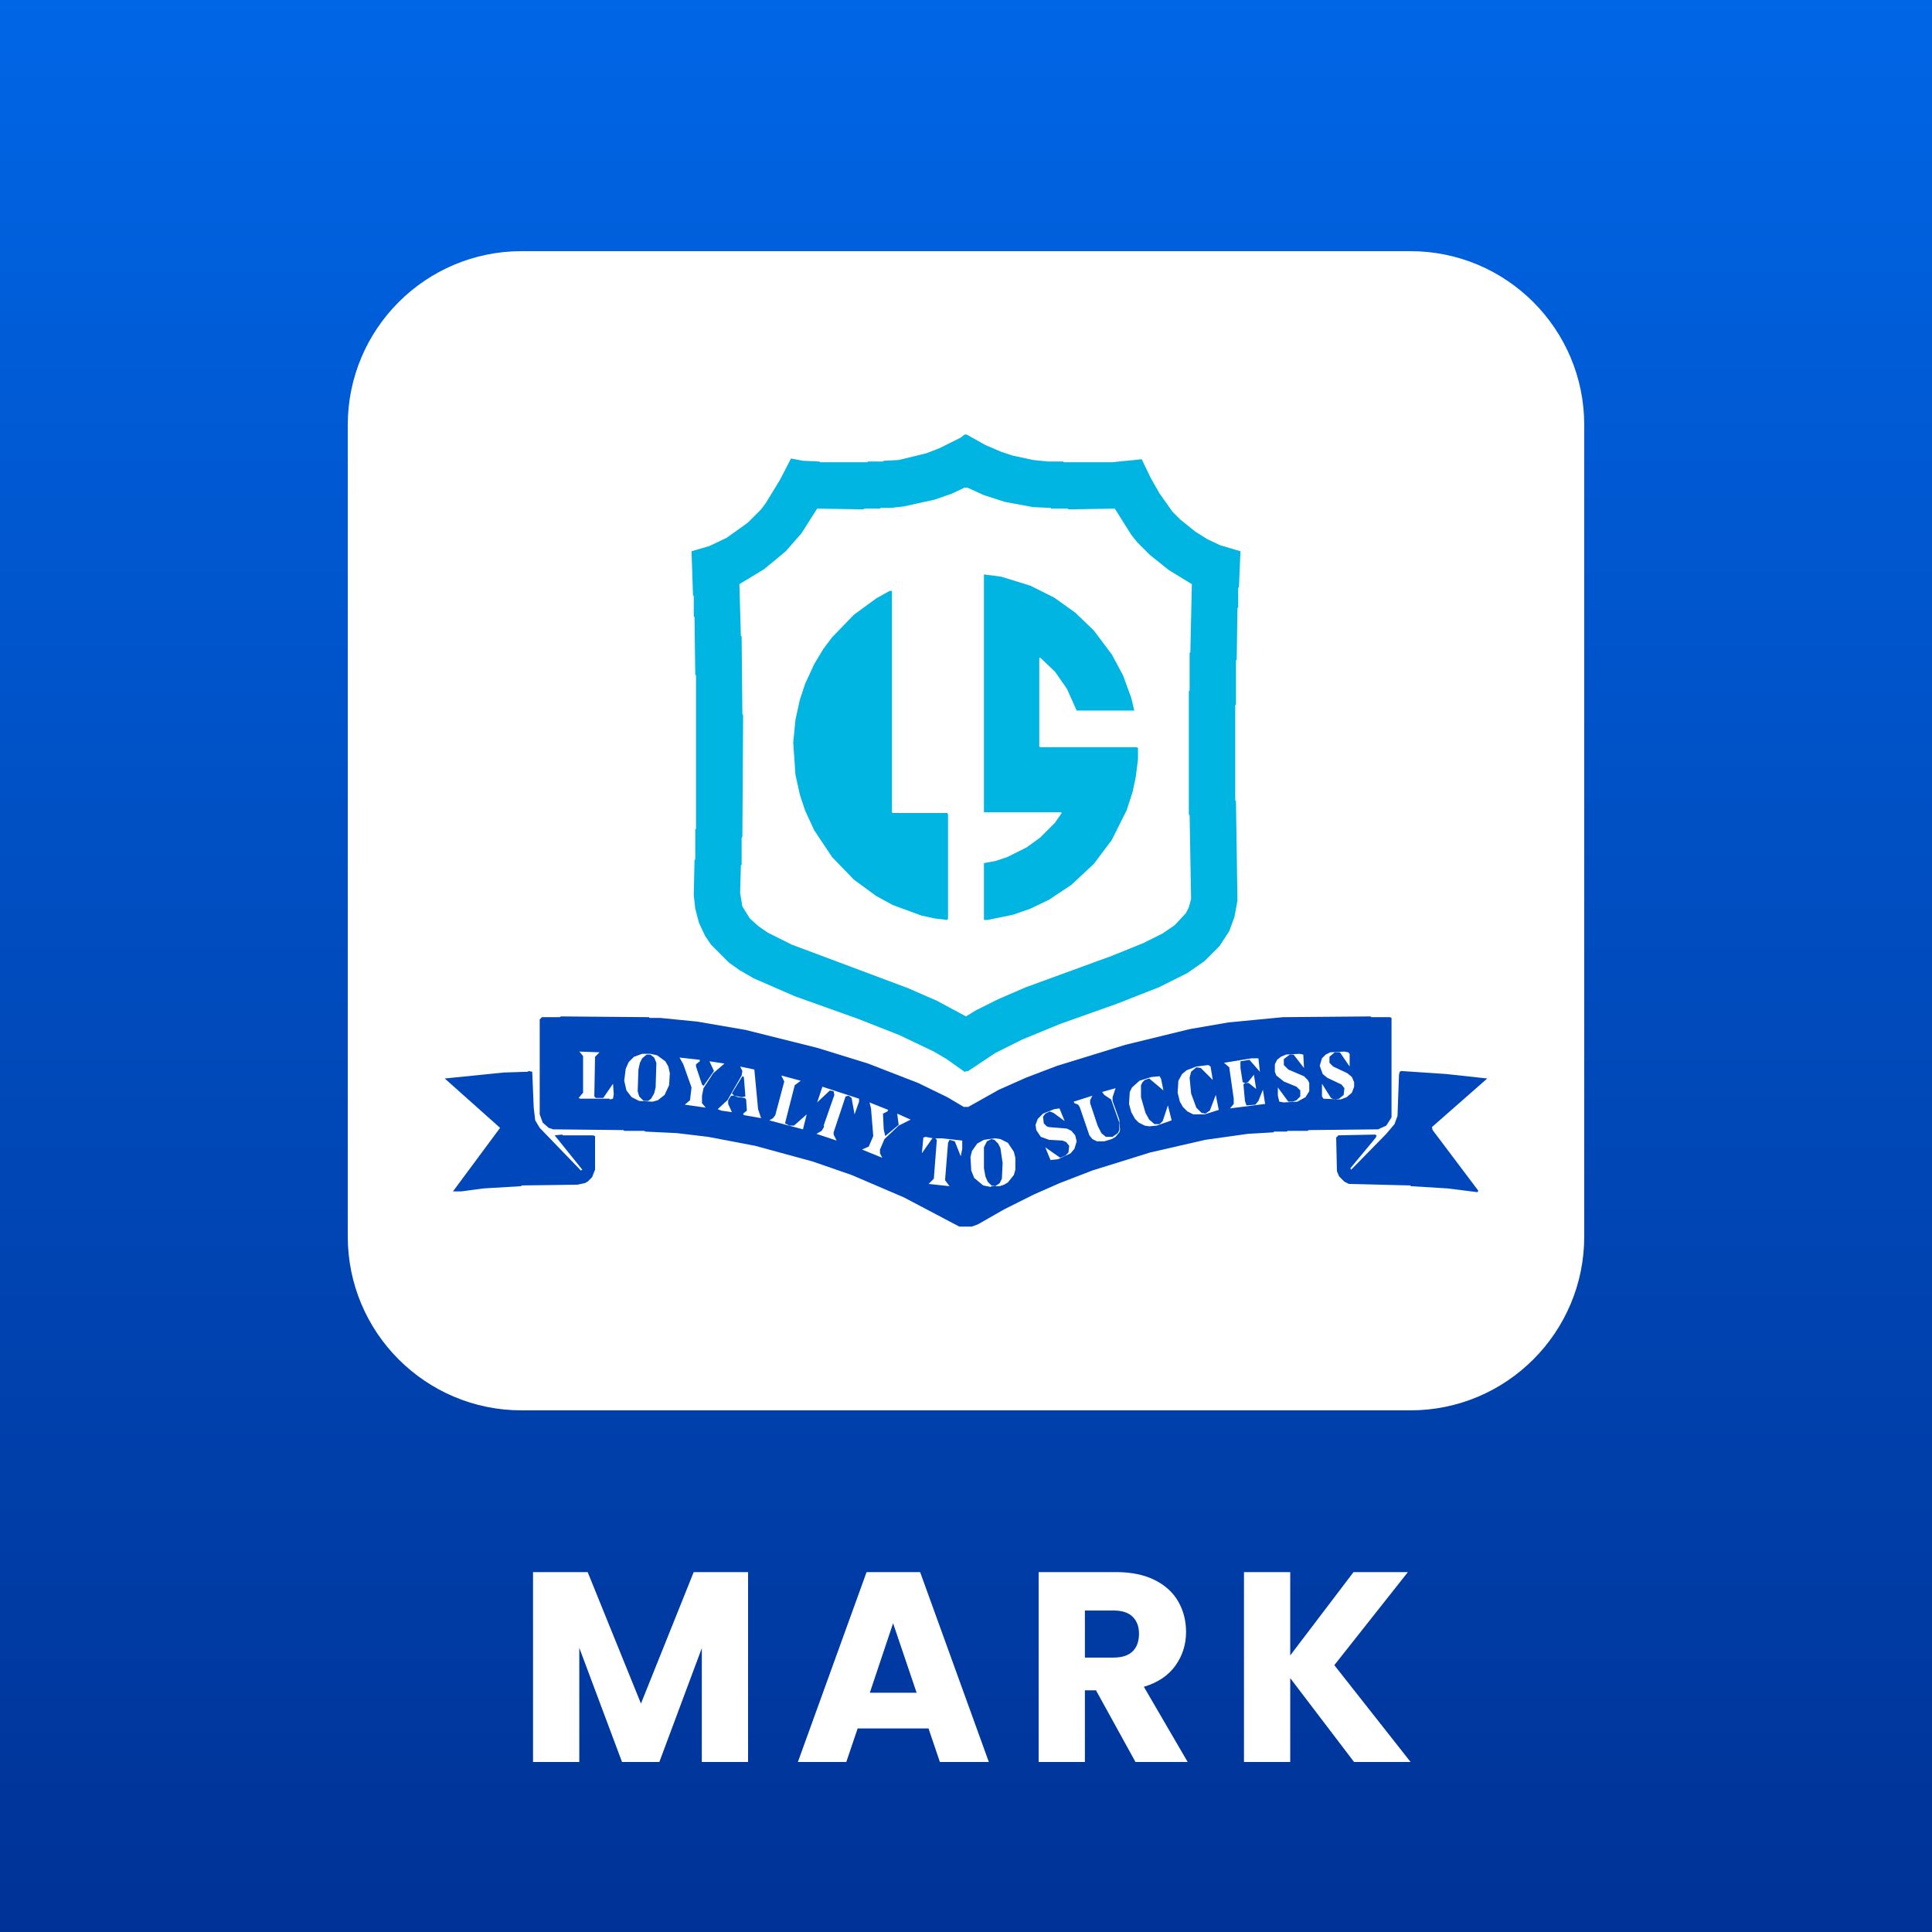
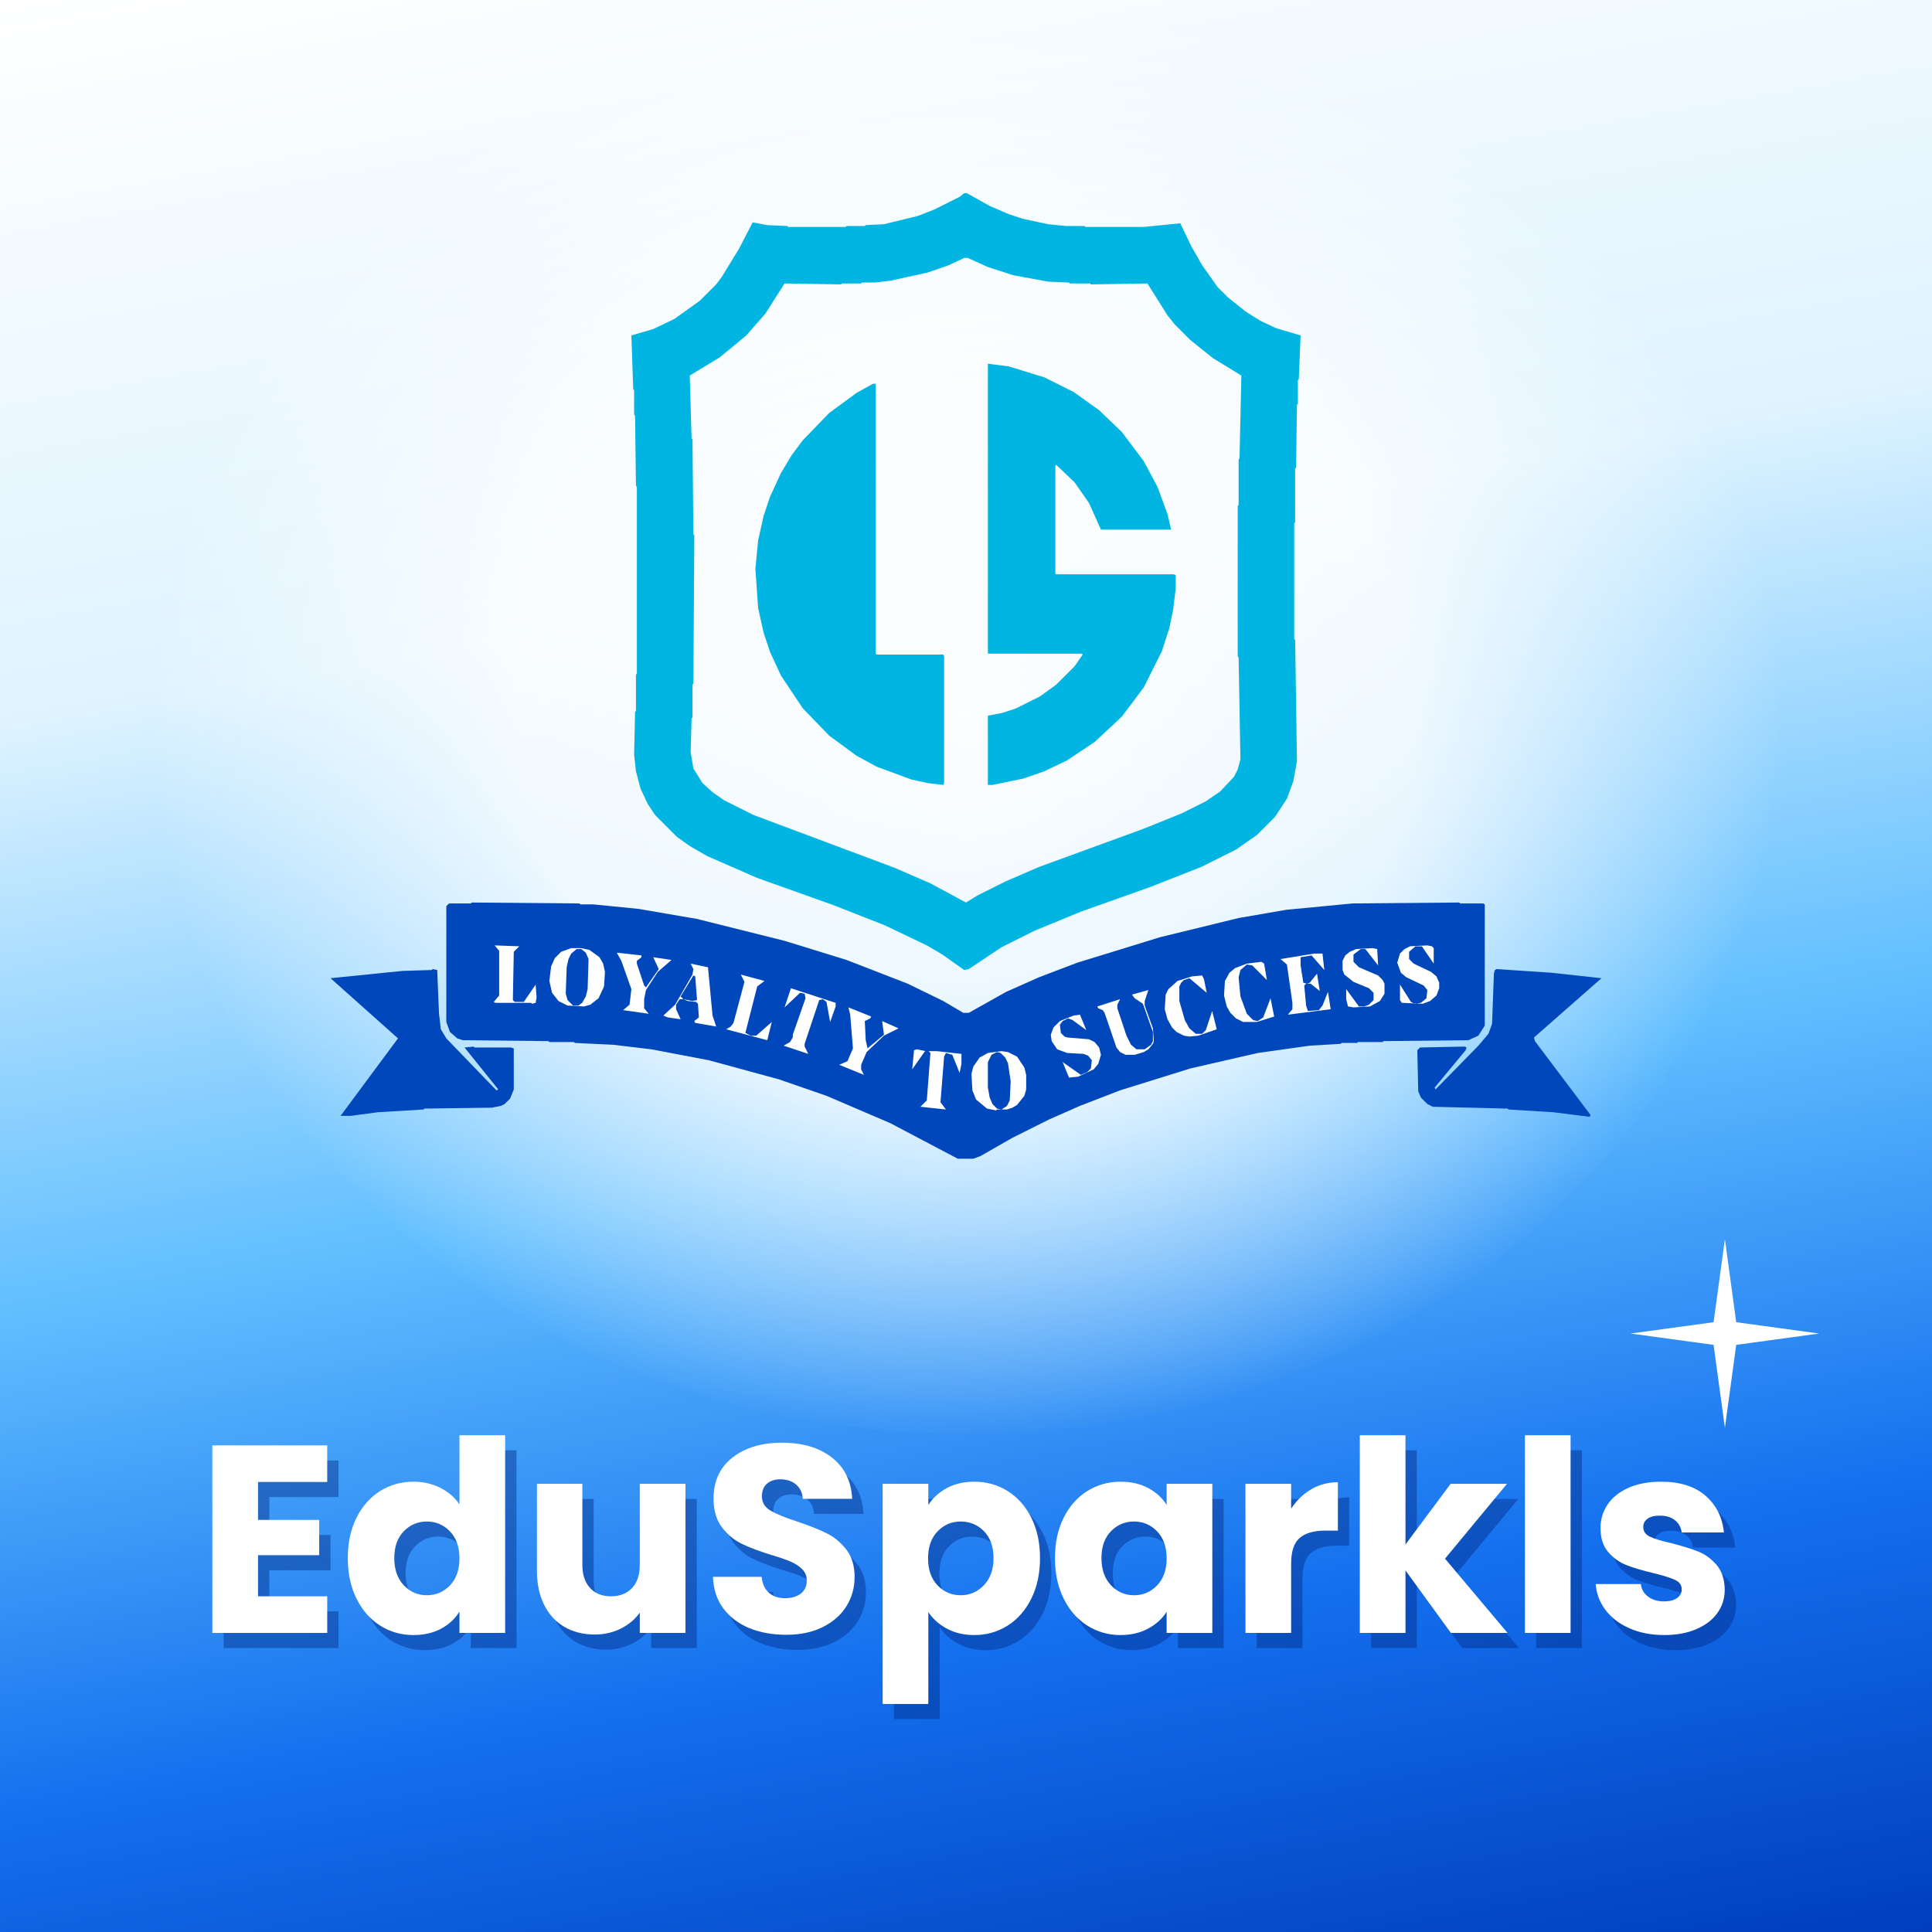
<svg xmlns="http://www.w3.org/2000/svg" width="512" height="512" viewBox="0 0 512 512">
  <defs>
-     <linearGradient id="bg" x1="0" y1="0" x2="0" y2="1">
-       <stop offset="0" stop-color="#0066E6" />
-       <stop offset="1" stop-color="#003296" />
+     <linearGradient id="bg" gradientUnits="userSpaceOnUse" x1="0" y1="0" x2="103" y2="584">
+       <stop offset="0" stop-color="#FFFFFF" />
+       <stop offset="0.32" stop-color="#DEF3FF" />
+       <stop offset="0.58" stop-color="#60BEFF" />
+       <stop offset="0.8" stop-color="#1470EE" />
+       <stop offset="1" stop-color="#003EBE" />
    </linearGradient>
+     <radialGradient id="glow">
+       <stop offset="0" stop-color="#fff" stop-opacity="0.95" />
+       <stop offset="0.55" stop-color="#fff" stop-opacity="0.8" />
+       <stop offset="1" stop-color="#fff" stop-opacity="0" />
+     </radialGradient>
  </defs>
  <rect width="512" height="512" fill="url(#bg)" />
-   <rect x="92.16" y="66.56" width="327.68" height="307.2" rx="46.08" fill="#fff" />
-   <g transform="translate(117.76 115.17) scale(0.19819)">
+   <ellipse cx="256" cy="190" rx="215" ry="190" fill="url(#glow)" />
+   <g transform="translate(87.47 51.20) scale(0.24162)">
    <path fill="#0047BB" fill-rule="evenodd" d="M1192.5,940.0 L1193.5,985.0 L1196.5,992.0 L1203.5,999.0 L1209.5,1002.0 L1291.5,1004.0 L1292.5,1005.0 L1341.5,1008.0 L1381.5,1013.0 L1382.5,1011.0 L1321.5,930.0 L1320.5,926.0 L1394.5,861.0 L1339.5,855.0 L1279.5,851.0 L1277.5,852.0 L1276.5,856.0 L1274.5,911.0 L1270.5,922.0 L1259.5,935.0 L1212.5,983.0 L1211.5,981.0 L1245.5,940.0 L1246.5,937.0 L1244.5,936.0 L1195.5,937.0Z M201.5,938.0 L198.5,937.0 L158.5,937.0 L157.5,936.0 L147.5,937.0 L184.5,983.0 L182.5,984.0 L127.5,927.0 L121.5,917.0 L119.5,900.0 L117.5,852.0 L112.5,851.0 L111.5,852.0 L79.5,853.0 L0.5,861.0 L74.5,927.0 L11.5,1012.0 L22.5,1012.0 L52.5,1008.0 L102.5,1005.0 L103.5,1004.0 L177.5,1003.0 L187.5,1001.0 L191.5,999.0 L197.5,993.0 L201.5,983.0Z M127.5,782.0 L127.5,909.0 L131.5,920.0 L139.5,927.0 L145.5,929.0 L239.5,930.0 L240.5,931.0 L267.5,931.0 L268.5,932.0 L310.5,934.0 L352.5,939.0 L415.5,951.0 L492.5,972.0 L544.5,990.0 L614.5,1020.0 L688.5,1059.0 L705.5,1059.0 L713.5,1056.0 L748.5,1036.0 L788.5,1016.0 L822.5,1001.0 L866.5,984.0 L943.5,960.0 L1017.5,943.0 L1074.5,935.0 L1108.5,933.0 L1109.5,932.0 L1126.5,932.0 L1127.5,931.0 L1154.5,931.0 L1155.5,930.0 L1248.5,929.0 L1259.5,924.0 L1266.5,913.0 L1266.5,780.0 L1264.5,779.0 L1239.5,779.0 L1238.5,778.0 L1121.5,779.0 L1048.5,786.0 L996.5,795.0 L910.5,816.0 L819.5,844.0 L777.5,860.0 L741.5,876.0 L700.5,899.0 L694.5,899.0 L672.5,886.0 L633.5,867.0 L566.5,841.0 L498.5,820.0 L402.5,796.0 L338.5,785.0 L288.5,780.0 L274.5,780.0 L273.5,779.0 L155.5,778.0 L154.5,779.0 L130.5,779.0Z" />
    <path fill="#FFFFFF" fill-rule="evenodd" d="M743.5,942.0 L736.5,941.0 L721.5,943.0 L712.5,948.0 L705.5,958.0 L703.5,966.0 L704.5,984.0 L708.5,994.0 L720.5,1004.0 L730.5,1006.0 L731.5,1005.0 L742.5,1005.0 L748.5,1003.0 L753.5,1000.0 L761.5,990.0 L763.5,983.0 L763.5,967.0 L761.5,959.0 L753.5,947.0Z M731.5,942.0 L735.5,943.0 L740.5,948.0 L743.5,954.0 L746.5,974.0 L745.5,995.0 L742.5,1001.0 L736.5,1005.0 L731.5,1004.0 L726.5,999.0 L723.5,992.0 L721.5,981.0 L721.5,953.0 L725.5,945.0Z M640.5,940.0 L638.5,961.0 L652.5,941.0 L656.5,941.0 L658.5,943.0 L654.5,995.0 L647.5,1002.0 L675.5,1005.0 L669.5,997.0 L673.5,947.0 L675.5,943.0 L682.5,945.0 L690.5,965.0 L692.5,955.0 L692.5,944.0 L665.5,941.0 L653.5,941.0 L643.5,939.0Z M822.5,901.0 L815.5,902.0 L800.5,908.0 L793.5,915.0 L790.5,923.0 L791.5,930.0 L797.5,939.0 L808.5,943.0 L826.5,944.0 L831.5,946.0 L835.5,951.0 L834.5,960.0 L830.5,964.0 L823.5,967.0 L803.5,953.0 L810.5,970.0 L820.5,969.0 L837.5,961.0 L842.5,955.0 L845.5,945.0 L843.5,937.0 L838.5,931.0 L832.5,928.0 L808.5,926.0 L805.5,925.0 L801.5,921.0 L800.5,912.0 L803.5,908.0 L809.5,905.0 L814.5,907.0 L829.5,918.0Z M568.5,893.0 L570.5,901.0 L573.5,938.0 L567.5,952.0 L558.5,956.0 L585.5,967.0 L582.5,961.0 L582.5,956.0 L588.5,942.0 L607.5,924.0 L623.5,916.0 L605.5,908.0 L607.5,923.0 L589.5,938.0 L587.5,929.0 L586.5,908.0 L592.5,905.0 L593.5,903.0Z M897.5,874.0 L879.5,879.0 L882.5,883.0 L891.5,889.0 L902.5,920.0 L902.5,930.0 L900.5,934.0 L893.5,939.0 L884.5,939.0 L878.5,934.0 L873.5,924.0 L863.5,894.0 L863.5,890.0 L866.5,884.0 L841.5,892.0 L842.5,894.0 L847.5,896.0 L849.5,899.0 L862.5,937.0 L866.5,942.0 L872.5,945.0 L882.5,945.0 L892.5,942.0 L897.5,939.0 L902.5,933.0 L903.5,930.0 L902.5,916.0 L893.5,891.0 L893.5,886.0Z M505.5,872.0 L498.5,893.0 L515.5,877.0 L520.5,878.0 L521.5,883.0 L507.5,923.0 L507.5,926.0 L504.5,931.0 L497.5,935.0 L524.5,944.0 L520.5,936.0 L520.5,933.0 L536.5,885.0 L540.5,884.0 L544.5,887.0 L548.5,909.0 L554.5,892.0 L554.5,888.0Z M956.5,858.0 L945.5,859.0 L929.5,864.0 L919.5,873.0 L916.5,879.0 L915.5,895.0 L918.5,906.0 L923.5,915.0 L928.5,920.0 L936.5,924.0 L942.5,925.0 L952.5,924.0 L972.5,917.0 L967.5,897.0 L960.5,918.0 L956.5,922.0 L949.5,922.0 L942.5,916.0 L937.5,907.0 L931.5,886.0 L931.5,870.0 L933.5,866.0 L936.5,863.0 L942.5,861.0 L961.5,877.0 L958.5,862.0Z M450.5,857.0 L454.5,865.0 L442.5,910.0 L439.5,914.0 L434.5,917.0 L479.5,929.0 L484.5,909.0 L467.5,924.0 L461.5,924.0 L455.5,921.0 L468.5,870.0 L476.5,864.0Z M395.5,845.0 L398.5,851.0 L397.5,857.0 L378.5,890.0 L365.5,902.0 L370.5,904.0 L384.5,906.0 L379.5,895.0 L379.5,890.0 L383.5,884.0 L387.5,884.0 L392.5,886.0 L401.5,887.0 L403.5,889.0 L404.5,904.0 L399.5,908.0 L400.5,910.0 L423.5,914.0 L419.5,902.0 L414.5,849.0Z M398.5,858.0 L400.5,859.0 L402.5,885.0 L397.5,886.0 L387.5,884.0 L384.5,881.0Z M1021.5,843.0 L1005.5,845.0 L992.5,850.0 L986.5,855.0 L981.5,864.0 L980.5,880.0 L983.5,892.0 L987.5,899.0 L993.5,905.0 L1001.5,909.0 L1016.5,909.0 L1035.5,903.0 L1031.5,883.0 L1023.5,904.0 L1017.5,908.0 L1012.5,907.0 L1005.5,900.0 L998.5,881.0 L996.5,860.0 L998.5,852.0 L1005.5,846.0 L1011.5,847.0 L1027.5,863.0 L1024.5,845.0Z M1088.5,834.0 L1079.5,834.0 L1042.5,840.0 L1049.5,846.0 L1055.5,888.0 L1055.5,895.0 L1050.5,901.0 L1097.5,895.0 L1094.5,876.0 L1088.5,891.0 L1084.5,896.0 L1072.5,897.0 L1070.5,891.0 L1068.5,869.0 L1070.5,867.0 L1075.5,867.0 L1085.5,875.0 L1082.5,856.0 L1074.5,866.0 L1071.5,867.0 L1067.5,866.0 L1064.5,847.0 L1064.5,838.0 L1076.5,836.0 L1090.5,852.0Z M314.5,833.0 L319.5,842.0 L330.5,873.0 L328.5,890.0 L321.5,896.0 L349.5,900.0 L344.5,894.0 L344.5,884.0 L346.5,874.0 L359.5,854.0 L374.5,841.0 L354.5,838.0 L360.5,851.0 L346.5,871.0 L344.5,869.0 L336.5,845.0 L336.5,842.0 L341.5,838.0 L341.5,836.0Z M1148.5,829.0 L1143.5,828.0 L1125.5,829.0 L1118.5,832.0 L1113.5,836.0 L1110.5,842.0 L1110.5,852.0 L1112.5,857.0 L1122.5,865.0 L1139.5,872.0 L1144.5,877.0 L1144.5,885.0 L1139.5,890.0 L1134.5,892.0 L1128.5,892.0 L1114.5,873.0 L1114.5,884.0 L1116.5,892.0 L1122.5,893.0 L1140.5,892.0 L1151.5,886.0 L1156.5,878.0 L1156.5,867.0 L1154.5,863.0 L1149.5,858.0 L1128.5,849.0 L1122.5,843.0 L1122.5,835.0 L1130.5,829.0 L1135.5,829.0 L1149.5,847.0Z M253.5,832.0 L246.5,839.0 L242.5,848.0 L240.5,864.0 L243.5,877.0 L250.5,886.0 L260.5,891.0 L278.5,892.0 L285.5,890.0 L294.5,883.0 L300.5,870.0 L301.5,854.0 L299.5,845.0 L295.5,838.0 L284.5,830.0 L275.5,828.0 L264.5,828.0Z M275.5,829.0 L280.5,833.0 L283.5,840.0 L282.5,873.0 L280.5,881.0 L276.5,888.0 L272.5,891.0 L266.5,891.0 L260.5,885.0 L258.5,878.0 L259.5,849.0 L261.5,840.0 L264.5,834.0 L270.5,829.0Z M1208.5,826.0 L1203.5,825.0 L1184.5,826.0 L1178.5,829.0 L1173.5,834.0 L1170.5,844.0 L1174.5,855.0 L1180.5,860.0 L1199.5,869.0 L1203.5,874.0 L1202.5,883.0 L1196.5,888.0 L1189.5,889.0 L1185.5,887.0 L1173.5,868.0 L1173.5,885.0 L1175.5,888.0 L1198.5,889.0 L1206.5,886.0 L1213.5,880.0 L1216.5,872.0 L1216.5,866.0 L1213.5,859.0 L1207.5,854.0 L1188.5,845.0 L1183.5,840.0 L1183.5,832.0 L1190.5,826.0 L1197.5,826.0 L1210.5,845.0 L1210.5,828.0Z M180.5,825.0 L185.5,831.0 L185.5,880.0 L179.5,887.0 L181.5,888.0 L220.5,888.0 L221.5,889.0 L225.5,888.0 L226.5,882.0 L225.5,868.0 L212.5,887.0 L202.5,887.0 L200.5,885.0 L201.5,832.0 L207.5,826.0Z" />
    <path fill="#00B5E2" fill-rule="evenodd" d="M595.5,209.0 L577.5,219.0 L547.5,241.0 L518.5,271.0 L506.5,287.0 L494.5,307.0 L482.5,333.0 L475.5,354.0 L469.5,381.0 L466.5,412.0 L469.5,455.0 L475.5,482.0 L482.5,503.0 L494.5,529.0 L518.5,565.0 L547.5,595.0 L577.5,617.0 L599.5,629.0 L637.5,643.0 L655.5,647.0 L672.5,649.0 L673.5,647.0 L673.5,508.0 L672.5,506.0 L599.5,506.0 L598.5,505.0 L598.5,209.0Z M721.5,187.0 L721.5,505.0 L824.5,505.0 L825.5,506.0 L816.5,519.0 L796.5,539.0 L778.5,552.0 L752.5,565.0 L737.5,570.0 L721.5,573.0 L721.5,649.0 L726.5,649.0 L760.5,642.0 L783.5,634.0 L808.5,622.0 L838.5,602.0 L868.5,574.0 L892.5,542.0 L912.5,502.0 L920.5,477.0 L924.5,458.0 L927.5,434.0 L927.5,419.0 L925.5,418.0 L796.5,418.0 L795.5,417.0 L795.5,299.0 L796.5,298.0 L816.5,317.0 L832.5,340.0 L845.5,369.0 L922.5,369.0 L918.5,352.0 L907.5,322.0 L892.5,294.0 L868.5,262.0 L843.5,238.0 L815.5,218.0 L783.5,202.0 L744.5,190.0Z M463.5,32.0 L448.5,61.0 L429.5,92.0 L423.5,100.0 L405.5,118.0 L377.5,138.0 L354.5,149.0 L330.5,156.0 L332.5,215.0 L333.5,216.0 L333.5,243.0 L334.5,244.0 L335.5,321.0 L336.5,322.0 L336.5,527.0 L335.5,528.0 L335.5,568.0 L334.5,569.0 L333.5,616.0 L335.5,634.0 L340.5,653.0 L348.5,670.0 L356.5,682.0 L380.5,706.0 L394.5,716.0 L413.5,727.0 L468.5,751.0 L552.5,781.0 L608.5,803.0 L654.5,825.0 L671.5,835.0 L695.5,852.0 L700.5,851.0 L736.5,827.0 L772.5,809.0 L823.5,788.0 L899.5,761.0 L955.5,739.0 L993.5,720.0 L1016.5,704.0 L1036.5,684.0 L1049.5,664.0 L1056.5,645.0 L1060.5,623.0 L1058.5,490.0 L1057.5,489.0 L1057.5,362.0 L1058.5,361.0 L1058.5,302.0 L1059.5,301.0 L1060.5,232.0 L1061.5,231.0 L1061.5,205.0 L1062.5,204.0 L1064.5,156.0 L1037.5,148.0 L1020.5,140.0 L1004.5,130.0 L984.5,114.0 L973.5,103.0 L956.5,79.0 L944.5,58.0 L932.5,33.0 L892.5,37.0 L828.5,37.0 L827.5,36.0 L807.5,36.0 L787.5,34.0 L759.5,28.0 L744.5,23.0 L723.5,14.0 L698.5,0.0 L695.5,0.0 L690.5,4.0 L662.5,18.0 L644.5,25.0 L607.5,34.0 L587.5,35.0 L586.5,36.0 L566.5,36.0 L565.5,37.0 L502.5,37.0 L501.5,36.0 L479.5,35.0Z M498.5,99.0 L560.5,100.0 L561.5,99.0 L582.5,99.0 L583.5,98.0 L597.5,98.0 L614.5,96.0 L655.5,87.0 L678.5,79.0 L695.5,71.0 L699.5,71.0 L721.5,81.0 L749.5,90.0 L787.5,97.0 L810.5,98.0 L811.5,99.0 L833.5,99.0 L834.5,100.0 L896.5,99.0 L918.5,134.0 L926.5,144.0 L943.5,161.0 L968.5,181.0 L999.5,200.0 L997.5,291.0 L996.5,292.0 L996.5,342.0 L995.5,343.0 L995.5,508.0 L996.5,509.0 L998.5,621.0 L995.5,632.0 L991.5,640.0 L976.5,656.0 L960.5,667.0 L934.5,680.0 L892.5,697.0 L777.5,739.0 L740.5,755.0 L710.5,770.0 L697.5,778.0 L658.5,757.0 L619.5,740.0 L464.5,682.0 L432.5,666.0 L419.5,657.0 L408.5,647.0 L398.5,631.0 L395.5,613.0 L396.5,576.0 L397.5,575.0 L397.5,539.0 L398.5,538.0 L399.5,375.0 L398.5,374.0 L397.5,270.0 L396.5,269.0 L394.5,200.0 L427.5,180.0 L456.5,156.0 L477.5,132.0Z" />
  </g>
-   <path fill="#FFFFFF" d="M198.246 416.625V466.944H185.989V436.767L174.735 466.944H164.844L153.518 436.695V466.944H141.261V416.625H155.74L169.861 451.461L183.839 416.625ZM246.067 458.056H227.287L224.276 466.944H211.446L229.652 416.625H243.845L262.052 466.944H249.078ZM242.913 448.594 236.677 430.172 230.513 448.594ZM300.913 466.944 290.447 447.949H287.508V466.944H275.251V416.625H295.823Q301.773 416.625 305.966 418.703Q310.159 420.782 312.238 424.402Q314.317 428.022 314.317 432.466Q314.317 437.484 311.485 441.426Q308.654 445.368 303.135 447.017L314.747 466.944ZM287.508 439.276H295.107Q298.476 439.276 300.16 437.627Q301.844 435.978 301.844 432.968Q301.844 430.1 300.16 428.452Q298.476 426.803 295.107 426.803H287.508ZM358.84 466.944 341.924 444.723V466.944H329.667V416.625H341.924V438.702L358.697 416.625H373.105L353.608 441.283L373.821 466.944Z" />
+   <path transform="translate(3 4)" fill="#002882" fill-opacity="0.43" d="M68.38 392.738V402.792H84.593V412.137H68.38V423.04H86.717V432.74H56.273V383.038H86.717V392.738ZM109.586 392.667Q113.48 392.667 116.701 394.296Q119.922 395.924 121.763 398.685V380.348H133.87V432.74H121.763V427.076Q120.064 429.908 116.913 431.607Q113.763 433.306 109.586 433.306Q104.7 433.306 100.736 430.793Q96.771 428.28 94.47 423.642Q92.169 419.005 92.169 412.916Q92.169 406.827 94.47 402.225Q96.771 397.623 100.736 395.145Q104.7 392.667 109.586 392.667ZM113.126 403.216Q109.515 403.216 107.001 405.801Q104.488 408.385 104.488 412.916Q104.488 417.447 107.001 420.102Q109.515 422.757 113.126 422.757Q116.736 422.757 119.25 420.138Q121.763 417.518 121.763 412.987Q121.763 408.456 119.25 405.836Q116.736 403.216 113.126 403.216ZM181.66 393.234V432.74H169.553V427.359Q167.712 429.979 164.562 431.572Q161.411 433.165 157.588 433.165Q153.057 433.165 149.588 431.147Q146.118 429.129 144.207 425.306Q142.295 421.483 142.295 416.314V393.234H154.331V414.686Q154.331 418.651 156.384 420.846Q158.438 423.04 161.907 423.04Q165.447 423.04 167.5 420.846Q169.553 418.651 169.553 414.686V393.234ZM188.952 417.872H201.838Q202.121 420.633 203.75 422.085Q205.378 423.536 207.998 423.536Q210.688 423.536 212.246 422.297Q213.803 421.058 213.803 418.863Q213.803 417.022 212.564 415.819Q211.325 414.615 209.52 413.836Q207.714 413.058 204.387 412.066Q199.572 410.58 196.528 409.093Q193.484 407.606 191.289 404.703Q189.094 401.8 189.094 397.128Q189.094 390.189 194.121 386.26Q199.148 382.33 207.219 382.33Q215.432 382.33 220.458 386.26Q225.485 390.189 225.839 397.198H212.741Q212.6 394.791 210.971 393.411Q209.343 392.03 206.794 392.03Q204.599 392.03 203.254 393.198Q201.909 394.366 201.909 396.561Q201.909 398.968 204.174 400.314Q206.44 401.659 211.254 403.216Q216.069 404.845 219.078 406.332Q222.087 407.818 224.282 410.65Q226.476 413.482 226.476 417.943Q226.476 422.191 224.317 425.66Q222.158 429.129 218.051 431.182Q213.945 433.236 208.352 433.236Q202.9 433.236 198.581 431.466Q194.262 429.696 191.678 426.226Q189.094 422.757 188.952 417.872ZM258.195 392.667Q263.08 392.667 267.045 395.145Q271.01 397.623 273.311 402.225Q275.612 406.827 275.612 412.916Q275.612 419.005 273.311 423.642Q271.01 428.28 267.045 430.793Q263.08 433.306 258.195 433.306Q254.088 433.306 250.938 431.607Q247.787 429.908 246.017 427.218V451.573H233.91V393.234H246.017V398.827Q247.787 396.066 250.902 394.366Q254.018 392.667 258.195 392.667ZM254.584 403.216Q250.973 403.216 248.46 405.836Q245.946 408.456 245.946 412.987Q245.946 417.518 248.46 420.138Q250.973 422.757 254.584 422.757Q258.195 422.757 260.744 420.102Q263.292 417.447 263.292 412.916Q263.292 408.385 260.779 405.801Q258.266 403.216 254.584 403.216ZM296.993 392.667Q301.17 392.667 304.321 394.366Q307.472 396.066 309.171 398.827V393.234H321.278V432.74H309.171V427.147Q307.401 429.908 304.25 431.607Q301.1 433.306 296.922 433.306Q292.108 433.306 288.143 430.793Q284.178 428.28 281.877 423.642Q279.576 419.005 279.576 412.916Q279.576 406.827 281.877 402.225Q284.178 397.623 288.143 395.145Q292.108 392.667 296.993 392.667ZM300.533 403.216Q296.922 403.216 294.409 405.801Q291.896 408.385 291.896 412.916Q291.896 417.447 294.409 420.102Q296.922 422.757 300.533 422.757Q304.144 422.757 306.657 420.138Q309.171 417.518 309.171 412.987Q309.171 408.456 306.657 405.836Q304.144 403.216 300.533 403.216ZM354.554 392.809V405.624H351.226Q346.695 405.624 344.429 407.571Q342.164 409.518 342.164 414.403V432.74H330.057V393.234H342.164V399.818Q344.288 396.561 347.474 394.685Q350.66 392.809 354.554 392.809ZM384.502 432.74 372.466 416.173V432.74H360.359V380.348H372.466V409.305L384.431 393.234H399.37L382.944 413.058L399.512 432.74ZM416.22 380.348V432.74H404.114V380.348ZM422.876 419.784H434.841Q435.053 421.837 436.752 423.111Q438.452 424.386 440.93 424.386Q443.195 424.386 444.434 423.501Q445.673 422.616 445.673 421.2Q445.673 419.5 443.903 418.686Q442.133 417.872 438.168 416.881Q433.92 415.89 431.088 414.792Q428.256 413.695 426.203 411.323Q424.15 408.951 424.15 404.916Q424.15 401.517 426.026 398.721Q427.902 395.924 431.549 394.296Q435.195 392.667 440.222 392.667Q447.656 392.667 451.939 396.349Q456.222 400.03 456.86 406.119H445.673Q445.39 404.066 443.868 402.862Q442.346 401.659 439.868 401.659Q437.744 401.659 436.611 402.473Q435.478 403.287 435.478 404.703Q435.478 406.402 437.283 407.252Q439.089 408.102 442.912 408.951Q447.302 410.084 450.063 411.181Q452.824 412.279 454.913 414.721Q457.001 417.164 457.072 421.27Q457.072 424.74 455.125 427.465Q453.178 430.191 449.532 431.749Q445.886 433.306 441.071 433.306Q435.903 433.306 431.867 431.536Q427.832 429.766 425.495 426.687Q423.159 423.607 422.876 419.784Z" />
+   <path fill="#FFFFFF" d="M68.38 392.738V402.792H84.593V412.137H68.38V423.04H86.717V432.74H56.273V383.038H86.717V392.738ZM109.586 392.667Q113.48 392.667 116.701 394.296Q119.922 395.924 121.763 398.685V380.348H133.87V432.74H121.763V427.076Q120.064 429.908 116.913 431.607Q113.763 433.306 109.586 433.306Q104.7 433.306 100.736 430.793Q96.771 428.28 94.47 423.642Q92.169 419.005 92.169 412.916Q92.169 406.827 94.47 402.225Q96.771 397.623 100.736 395.145Q104.7 392.667 109.586 392.667ZM113.126 403.216Q109.515 403.216 107.001 405.801Q104.488 408.385 104.488 412.916Q104.488 417.447 107.001 420.102Q109.515 422.757 113.126 422.757Q116.736 422.757 119.25 420.138Q121.763 417.518 121.763 412.987Q121.763 408.456 119.25 405.836Q116.736 403.216 113.126 403.216ZM181.66 393.234V432.74H169.553V427.359Q167.712 429.979 164.562 431.572Q161.411 433.165 157.588 433.165Q153.057 433.165 149.588 431.147Q146.118 429.129 144.207 425.306Q142.295 421.483 142.295 416.314V393.234H154.331V414.686Q154.331 418.651 156.384 420.846Q158.438 423.04 161.907 423.04Q165.447 423.04 167.5 420.846Q169.553 418.651 169.553 414.686V393.234ZM188.952 417.872H201.838Q202.121 420.633 203.75 422.085Q205.378 423.536 207.998 423.536Q210.688 423.536 212.246 422.297Q213.803 421.058 213.803 418.863Q213.803 417.022 212.564 415.819Q211.325 414.615 209.52 413.836Q207.714 413.058 204.387 412.066Q199.572 410.58 196.528 409.093Q193.484 407.606 191.289 404.703Q189.094 401.8 189.094 397.128Q189.094 390.189 194.121 386.26Q199.148 382.33 207.219 382.33Q215.432 382.33 220.458 386.26Q225.485 390.189 225.839 397.198H212.741Q212.6 394.791 210.971 393.411Q209.343 392.03 206.794 392.03Q204.599 392.03 203.254 393.198Q201.909 394.366 201.909 396.561Q201.909 398.968 204.174 400.314Q206.44 401.659 211.254 403.216Q216.069 404.845 219.078 406.332Q222.087 407.818 224.282 410.65Q226.476 413.482 226.476 417.943Q226.476 422.191 224.317 425.66Q222.158 429.129 218.051 431.182Q213.945 433.236 208.352 433.236Q202.9 433.236 198.581 431.466Q194.262 429.696 191.678 426.226Q189.094 422.757 188.952 417.872ZM258.195 392.667Q263.08 392.667 267.045 395.145Q271.01 397.623 273.311 402.225Q275.612 406.827 275.612 412.916Q275.612 419.005 273.311 423.642Q271.01 428.28 267.045 430.793Q263.08 433.306 258.195 433.306Q254.088 433.306 250.938 431.607Q247.787 429.908 246.017 427.218V451.573H233.91V393.234H246.017V398.827Q247.787 396.066 250.902 394.366Q254.018 392.667 258.195 392.667ZM254.584 403.216Q250.973 403.216 248.46 405.836Q245.946 408.456 245.946 412.987Q245.946 417.518 248.46 420.138Q250.973 422.757 254.584 422.757Q258.195 422.757 260.744 420.102Q263.292 417.447 263.292 412.916Q263.292 408.385 260.779 405.801Q258.266 403.216 254.584 403.216ZM296.993 392.667Q301.17 392.667 304.321 394.366Q307.472 396.066 309.171 398.827V393.234H321.278V432.74H309.171V427.147Q307.401 429.908 304.25 431.607Q301.1 433.306 296.922 433.306Q292.108 433.306 288.143 430.793Q284.178 428.28 281.877 423.642Q279.576 419.005 279.576 412.916Q279.576 406.827 281.877 402.225Q284.178 397.623 288.143 395.145Q292.108 392.667 296.993 392.667ZM300.533 403.216Q296.922 403.216 294.409 405.801Q291.896 408.385 291.896 412.916Q291.896 417.447 294.409 420.102Q296.922 422.757 300.533 422.757Q304.144 422.757 306.657 420.138Q309.171 417.518 309.171 412.987Q309.171 408.456 306.657 405.836Q304.144 403.216 300.533 403.216ZM354.554 392.809V405.624H351.226Q346.695 405.624 344.429 407.571Q342.164 409.518 342.164 414.403V432.74H330.057V393.234H342.164V399.818Q344.288 396.561 347.474 394.685Q350.66 392.809 354.554 392.809ZM384.502 432.74 372.466 416.173V432.74H360.359V380.348H372.466V409.305L384.431 393.234H399.37L382.944 413.058L399.512 432.74ZM416.22 380.348V432.74H404.114V380.348ZM422.876 419.784H434.841Q435.053 421.837 436.752 423.111Q438.452 424.386 440.93 424.386Q443.195 424.386 444.434 423.501Q445.673 422.616 445.673 421.2Q445.673 419.5 443.903 418.686Q442.133 417.872 438.168 416.881Q433.92 415.89 431.088 414.792Q428.256 413.695 426.203 411.323Q424.15 408.951 424.15 404.916Q424.15 401.517 426.026 398.721Q427.902 395.924 431.549 394.296Q435.195 392.667 440.222 392.667Q447.656 392.667 451.939 396.349Q456.222 400.03 456.86 406.119H445.673Q445.39 404.066 443.868 402.862Q442.346 401.659 439.868 401.659Q437.744 401.659 436.611 402.473Q435.478 403.287 435.478 404.703Q435.478 406.402 437.283 407.252Q439.089 408.102 442.912 408.951Q447.302 410.084 450.063 411.181Q452.824 412.279 454.913 414.721Q457.001 417.164 457.072 421.27Q457.072 424.74 455.125 427.465Q453.178 430.191 449.532 431.749Q445.886 433.306 441.071 433.306Q435.903 433.306 431.867 431.536Q427.832 429.766 425.495 426.687Q423.159 423.607 422.876 419.784Z" />
+   <path fill="#FFFFFF" d="M457.116,328.4 L460.116,350.4 L482.116,353.4 L460.116,356.4 L457.116,378.4 L454.116,356.4 L432.116,353.4 L454.116,350.4Z" />
</svg>
